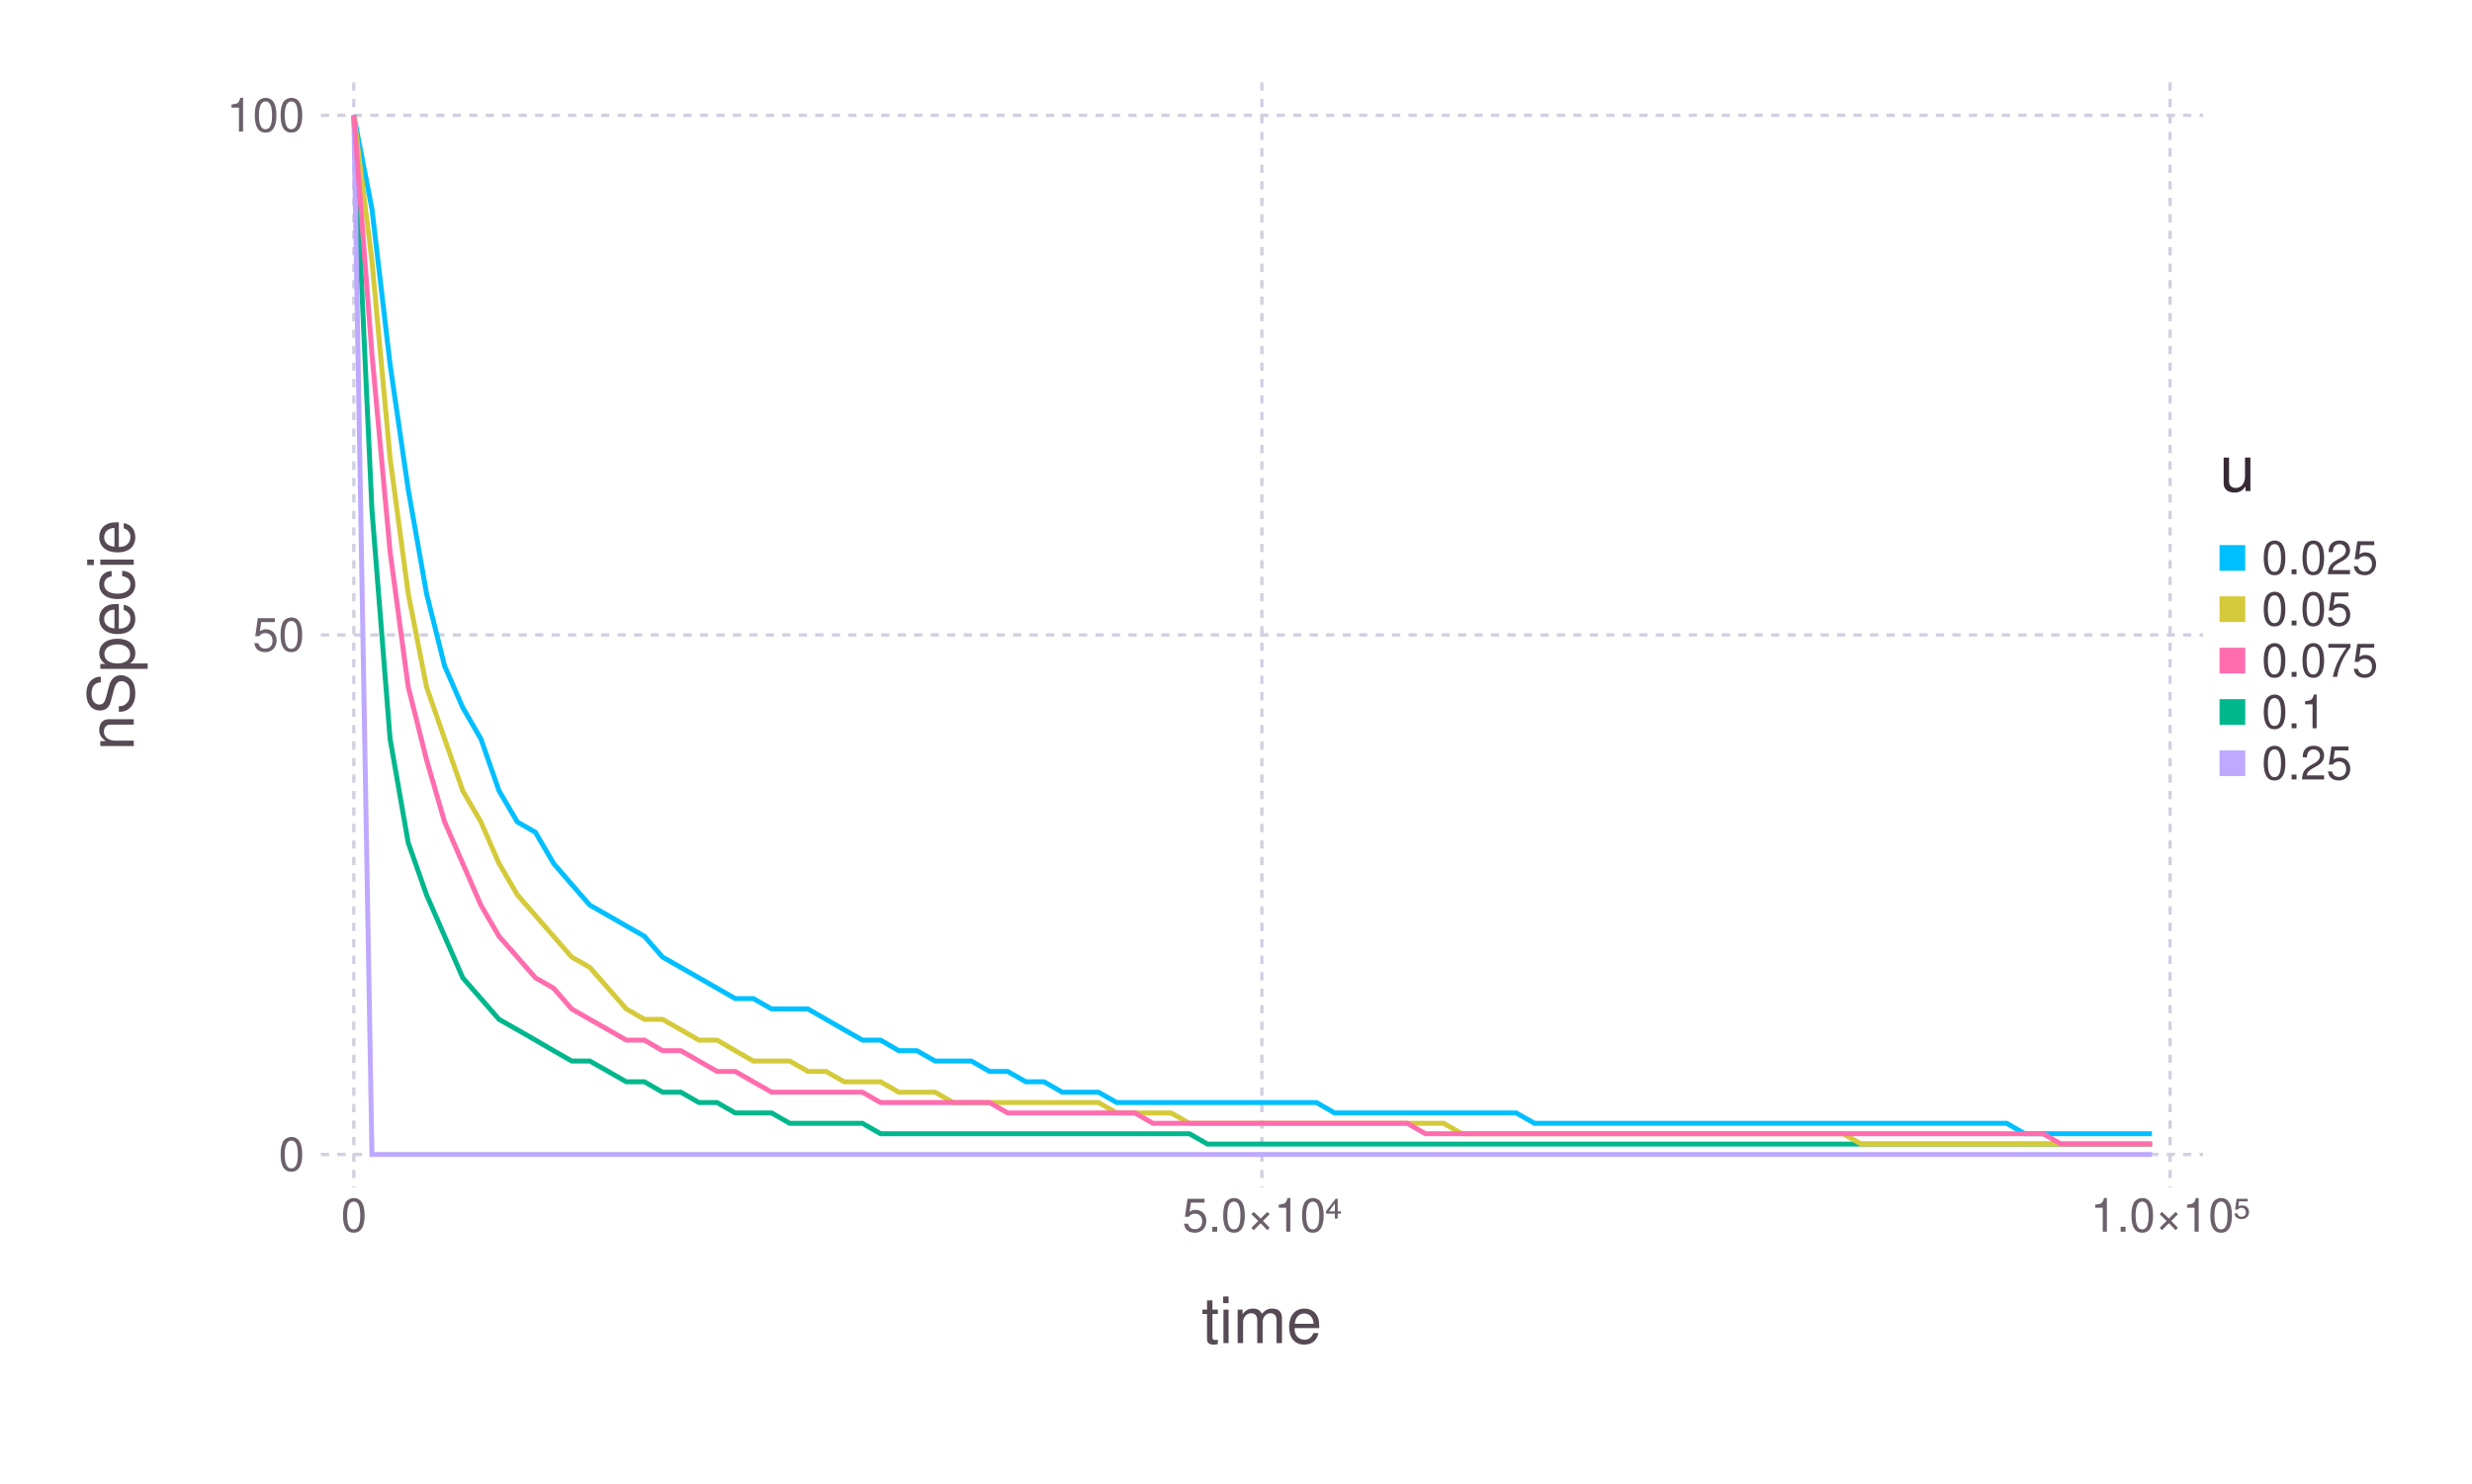
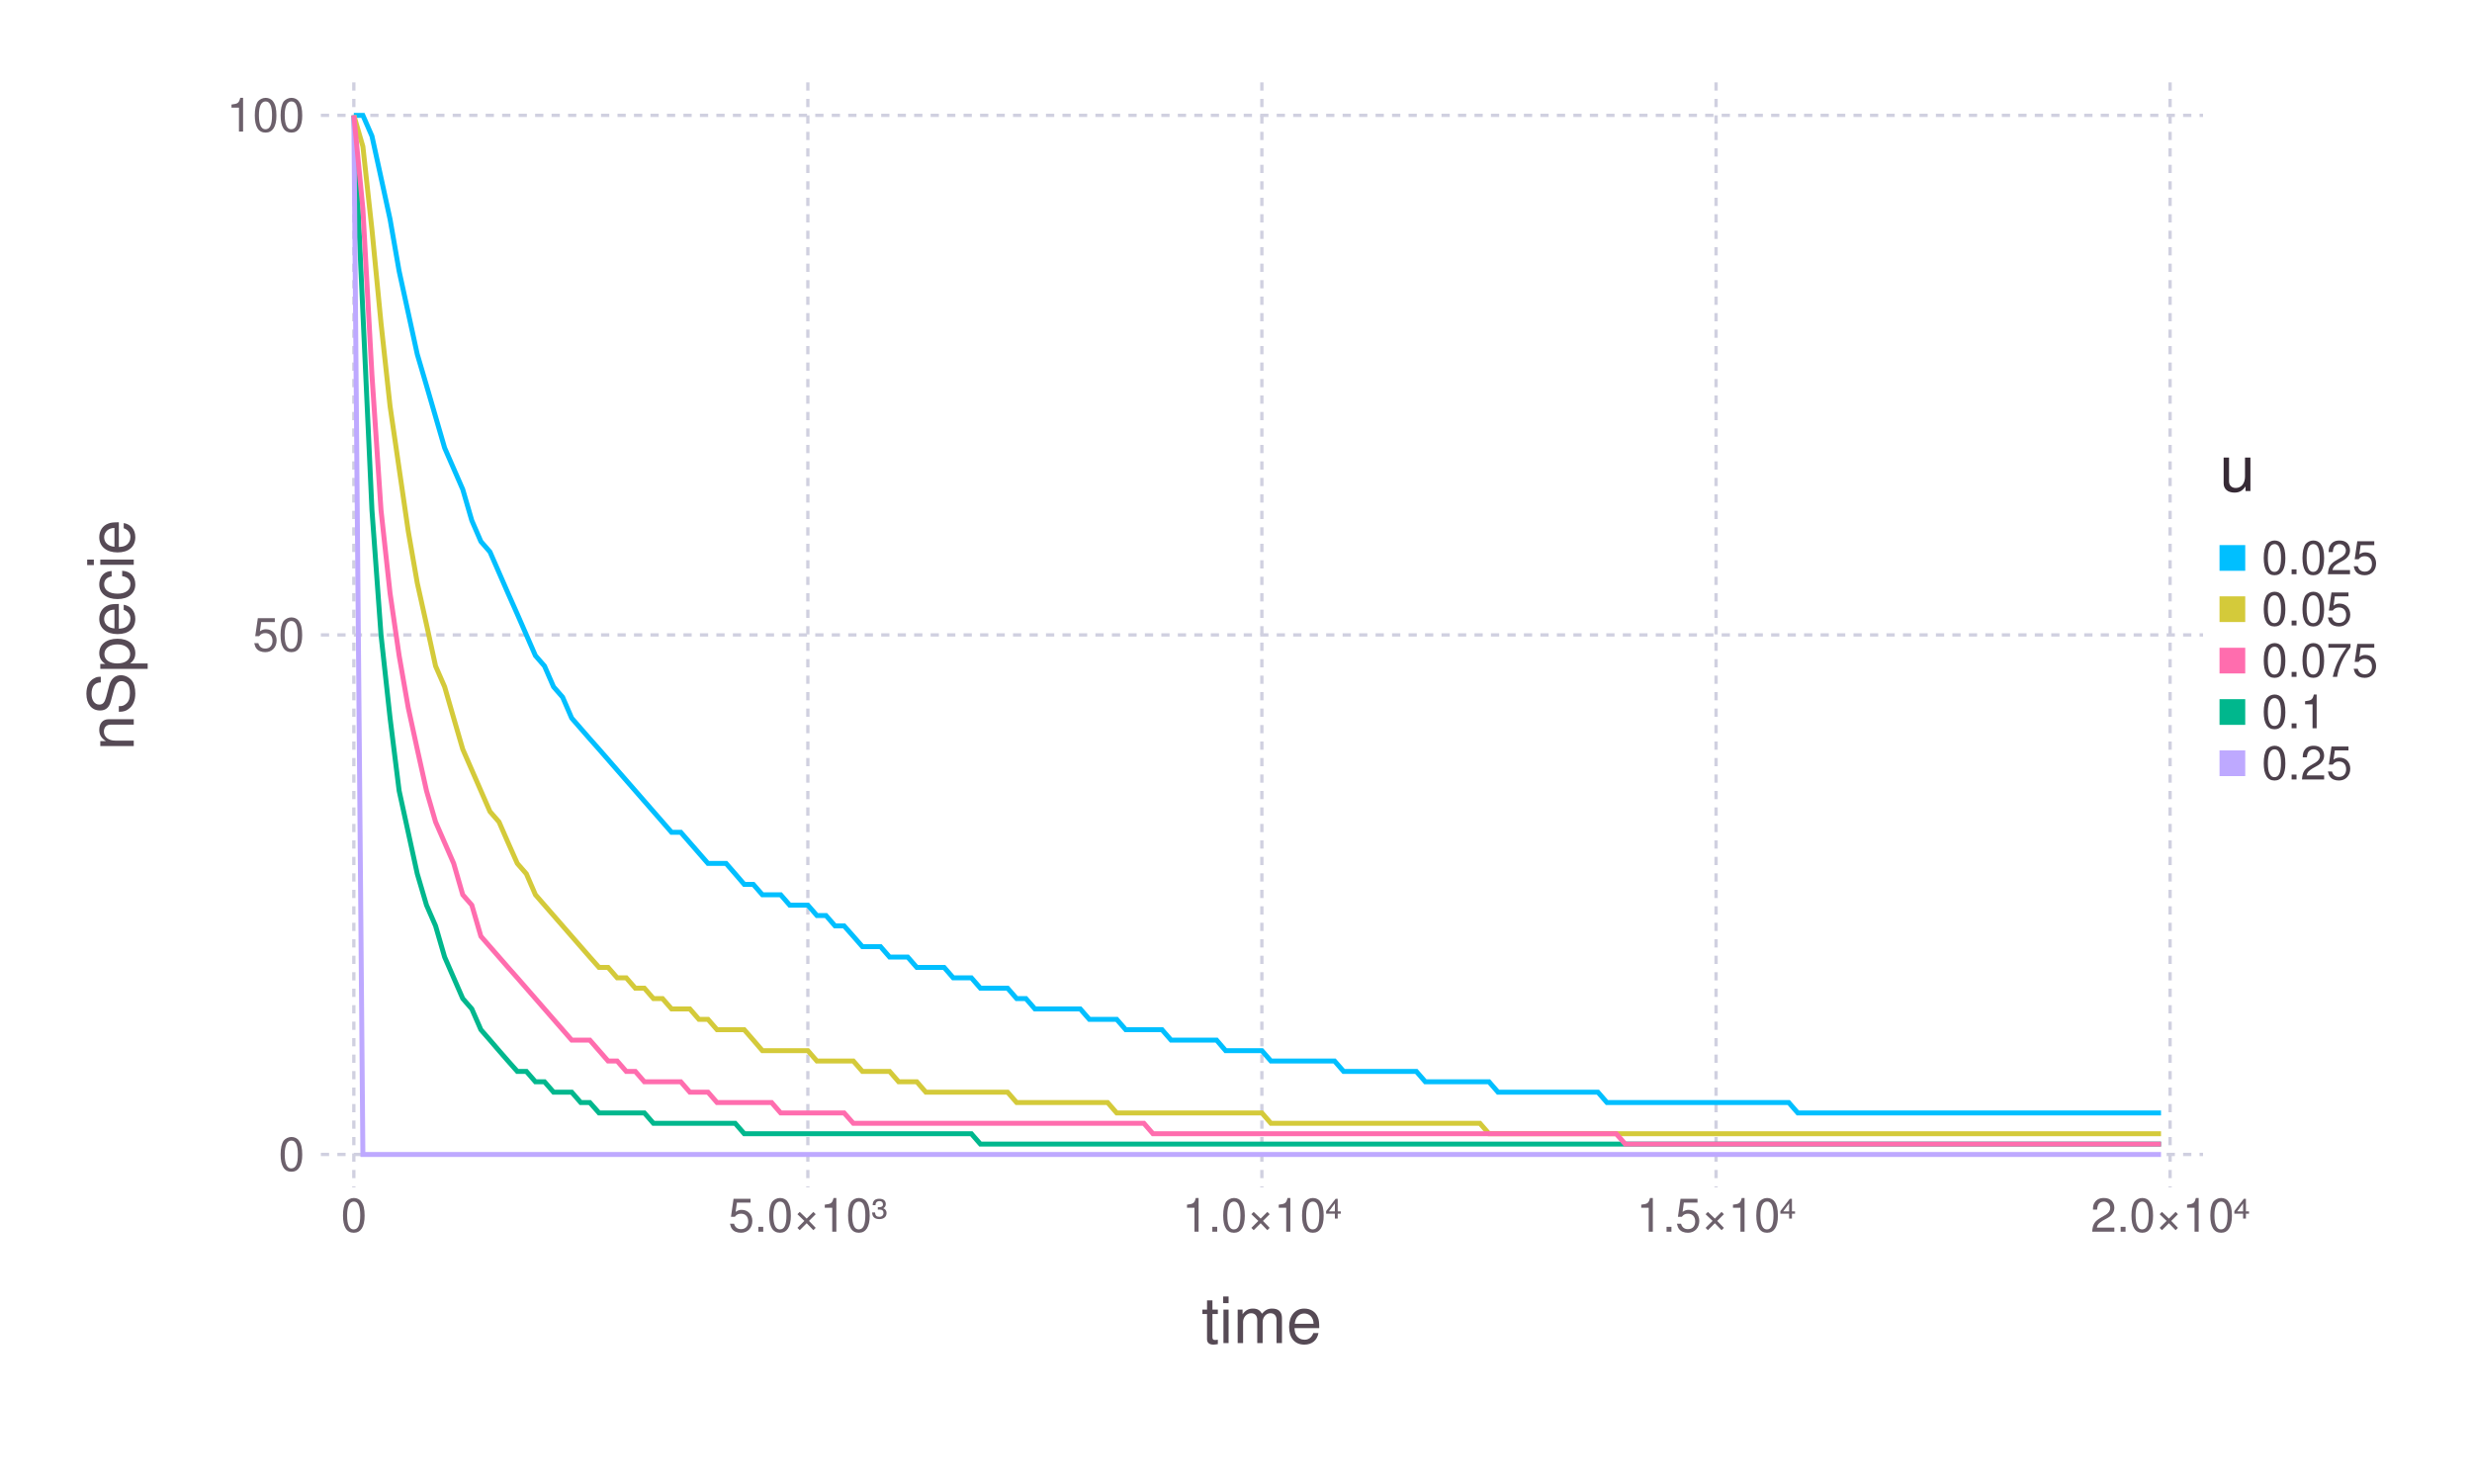
<svg xmlns="http://www.w3.org/2000/svg" version="1.2" width="150mm" height="90mm" viewBox="0 0 150 90" stroke="none" fill="#000000" stroke-width="0.3" font-size="3.88">
-   <g class="plotroot xscalable yscalable" id="img-c8015665-1">
-     <g font-size="3.88" font-family="'PT Sans','Helvetica Neue','Helvetica',sans-serif" fill="#564A55" stroke="#000000" stroke-opacity="0.000" id="img-c8015665-2">
+   <g class="plotroot xscalable yscalable" id="img-fb3c9978-1">
+     <g font-size="3.88" font-family="'PT Sans','Helvetica Neue','Helvetica',sans-serif" fill="#564A55" stroke="#000000" stroke-opacity="0.000" id="img-fb3c9978-2">
      <text x="76.57" y="79.18" text-anchor="middle" dy="0.6em">time</text>
    </g>
-     <g class="guide xlabels" font-size="2.82" font-family="'PT Sans Caption','Helvetica Neue','Helvetica',sans-serif" fill="#6C606B" id="img-c8015665-3">
+     <g class="guide xlabels" font-size="2.82" font-family="'PT Sans Caption','Helvetica Neue','Helvetica',sans-serif" fill="#6C606B" id="img-fb3c9978-3">
      <text x="21.47" y="73.06" text-anchor="middle" dy="0.6em">0</text>
-       <text x="76.57" y="73.06" text-anchor="middle" dy="0.6em">5.0×10⁴</text>
-       <text x="131.68" y="73.06" text-anchor="middle" dy="0.6em">1.0×10⁵</text>
+       <text x="49.02" y="73.06" text-anchor="middle" dy="0.6em">5.0×10³</text>
+       <text x="76.57" y="73.06" text-anchor="middle" dy="0.6em">1.0×10⁴</text>
+       <text x="104.13" y="73.06" text-anchor="middle" dy="0.6em">1.5×10⁴</text>
+       <text x="131.68" y="73.06" text-anchor="middle" dy="0.6em">2.0×10⁴</text>
    </g>
-     <g class="guide colorkey" id="img-c8015665-4">
-       <g fill="#4C404B" font-size="2.82" font-family="'PT Sans','Helvetica Neue','Helvetica',sans-serif" id="img-c8015665-5">
-         <text x="137.24" y="33.86" dy="0.35em" id="img-c8015665-6" class="color_0.025">0.025</text>
-         <text x="137.24" y="36.97" dy="0.35em" id="img-c8015665-7" class="color_0.05">0.05</text>
-         <text x="137.24" y="40.09" dy="0.35em" id="img-c8015665-8" class="color_0.075">0.075</text>
-         <text x="137.24" y="43.21" dy="0.35em" id="img-c8015665-9" class="color_0.1">0.1</text>
-         <text x="137.24" y="46.32" dy="0.35em" id="img-c8015665-10" class="color_0.25">0.25</text>
+     <g class="guide colorkey" id="img-fb3c9978-4">
+       <g fill="#4C404B" font-size="2.82" font-family="'PT Sans','Helvetica Neue','Helvetica',sans-serif" id="img-fb3c9978-5">
+         <text x="137.24" y="33.86" dy="0.35em" id="img-fb3c9978-6" class="color_0.025">0.025</text>
+         <text x="137.24" y="36.97" dy="0.35em" id="img-fb3c9978-7" class="color_0.05">0.05</text>
+         <text x="137.24" y="40.09" dy="0.35em" id="img-fb3c9978-8" class="color_0.075">0.075</text>
+         <text x="137.24" y="43.21" dy="0.35em" id="img-fb3c9978-9" class="color_0.1">0.1</text>
+         <text x="137.24" y="46.32" dy="0.35em" id="img-fb3c9978-10" class="color_0.25">0.25</text>
      </g>
-       <g stroke="#000000" stroke-opacity="0.000" id="img-c8015665-11">
-         <rect x="134.68" y="33.08" width="1.56" height="1.56" id="img-c8015665-12" fill="#00BFFF" class="color_0.025" />
-         <rect x="134.68" y="36.19" width="1.56" height="1.56" id="img-c8015665-13" fill="#D4CA3A" class="color_0.05" />
-         <rect x="134.68" y="39.31" width="1.56" height="1.56" id="img-c8015665-14" fill="#FF6DAE" class="color_0.075" />
-         <rect x="134.68" y="42.43" width="1.56" height="1.56" id="img-c8015665-15" fill="#00B78D" class="color_0.1" />
-         <rect x="134.68" y="45.54" width="1.56" height="1.56" id="img-c8015665-16" fill="#BEA9FF" class="color_0.25" />
+       <g stroke="#000000" stroke-opacity="0.000" id="img-fb3c9978-11">
+         <rect x="134.68" y="33.08" width="1.56" height="1.56" id="img-fb3c9978-12" fill="#00BFFF" class="color_0.025" />
+         <rect x="134.68" y="36.19" width="1.56" height="1.56" id="img-fb3c9978-13" fill="#D4CA3A" class="color_0.05" />
+         <rect x="134.68" y="39.31" width="1.56" height="1.56" id="img-fb3c9978-14" fill="#FF6DAE" class="color_0.075" />
+         <rect x="134.68" y="42.43" width="1.56" height="1.56" id="img-fb3c9978-15" fill="#00B78D" class="color_0.1" />
+         <rect x="134.68" y="45.54" width="1.56" height="1.56" id="img-fb3c9978-16" fill="#BEA9FF" class="color_0.25" />
      </g>
-       <g fill="#362A35" font-size="3.88" font-family="'PT Sans','Helvetica Neue','Helvetica',sans-serif" stroke="#000000" stroke-opacity="0.000" id="img-c8015665-17">
-         <text x="134.68" y="29.8" id="img-c8015665-18">u</text>
+       <g fill="#362A35" font-size="3.88" font-family="'PT Sans','Helvetica Neue','Helvetica',sans-serif" stroke="#000000" stroke-opacity="0.000" id="img-fb3c9978-17">
+         <text x="134.68" y="29.8" id="img-fb3c9978-18">u</text>
      </g>
    </g>
-     <g clip-path="url(#img-c8015665-19)">
-       <g id="img-c8015665-20">
-         <g pointer-events="visible" opacity="1" fill="#000000" fill-opacity="0.000" stroke="#000000" stroke-opacity="0.000" class="guide background" id="img-c8015665-21">
-           <rect x="19.47" y="5" width="114.21" height="67.06" id="img-c8015665-22" />
+     <g clip-path="url(#img-fb3c9978-19)">
+       <g id="img-fb3c9978-20">
+         <g pointer-events="visible" opacity="1" fill="#000000" fill-opacity="0.000" stroke="#000000" stroke-opacity="0.000" class="guide background" id="img-fb3c9978-21">
+           <rect x="19.47" y="5" width="114.21" height="67.06" id="img-fb3c9978-22" />
        </g>
-         <g class="guide ygridlines xfixed" stroke-dasharray="0.5,0.5" stroke-width="0.2" stroke="#D0D0E0" id="img-c8015665-23">
-           <path fill="none" d="M19.47,70.06 L 133.68 70.06" id="img-c8015665-24" />
-           <path fill="none" d="M19.47,38.53 L 133.68 38.53" id="img-c8015665-25" />
-           <path fill="none" d="M19.47,7 L 133.68 7" id="img-c8015665-26" />
+         <g class="guide ygridlines xfixed" stroke-dasharray="0.5,0.5" stroke-width="0.2" stroke="#D0D0E0" id="img-fb3c9978-23">
+           <path fill="none" d="M19.47,70.06 L 133.68 70.06" id="img-fb3c9978-24" />
+           <path fill="none" d="M19.47,38.53 L 133.68 38.53" id="img-fb3c9978-25" />
+           <path fill="none" d="M19.47,7 L 133.68 7" id="img-fb3c9978-26" />
        </g>
-         <g class="guide xgridlines yfixed" stroke-dasharray="0.5,0.5" stroke-width="0.2" stroke="#D0D0E0" id="img-c8015665-27">
-           <path fill="none" d="M21.47,5 L 21.47 72.06" id="img-c8015665-28" />
-           <path fill="none" d="M76.57,5 L 76.57 72.06" id="img-c8015665-29" />
-           <path fill="none" d="M131.68,5 L 131.68 72.06" id="img-c8015665-30" />
+         <g class="guide xgridlines yfixed" stroke-dasharray="0.5,0.5" stroke-width="0.2" stroke="#D0D0E0" id="img-fb3c9978-27">
+           <path fill="none" d="M21.47,5 L 21.47 72.06" id="img-fb3c9978-28" />
+           <path fill="none" d="M49.02,5 L 49.02 72.06" id="img-fb3c9978-29" />
+           <path fill="none" d="M76.57,5 L 76.57 72.06" id="img-fb3c9978-30" />
+           <path fill="none" d="M104.13,5 L 104.13 72.06" id="img-fb3c9978-31" />
+           <path fill="none" d="M131.68,5 L 131.68 72.06" id="img-fb3c9978-32" />
        </g>
-         <g class="plotpanel" id="img-c8015665-31">
-           <g stroke-width="0.3" fill="#000000" fill-opacity="0.000" stroke-dasharray="none" id="img-c8015665-32">
-             <path fill="none" d="M21.47,7 L 22.57 30.96 23.67 44.84 24.77 51.14 25.88 54.3 26.98 56.82 28.08 59.34 29.18 60.6 30.28 61.86 31.39 62.49 32.49 63.12 33.59 63.76 34.69 64.39 35.79 64.39 36.9 65.02 38 65.65 39.1 65.65 40.2 66.28 41.31 66.28 42.41 66.91 43.51 66.91 44.61 67.54 45.71 67.54 46.82 67.54 47.92 68.17 49.02 68.17 50.12 68.17 51.22 68.17 52.33 68.17 53.43 68.8 54.53 68.8 55.63 68.8 56.74 68.8 57.84 68.8 58.94 68.8 60.04 68.8 61.14 68.8 62.25 68.8 63.35 68.8 64.45 68.8 65.55 68.8 66.65 68.8 67.76 68.8 68.86 68.8 69.96 68.8 71.06 68.8 72.17 68.8 73.27 69.43 74.37 69.43 75.47 69.43 76.57 69.43 77.68 69.43 78.78 69.43 79.88 69.43 80.98 69.43 82.08 69.43 83.19 69.43 84.29 69.43 85.39 69.43 86.49 69.43 87.6 69.43 88.7 69.43 89.8 69.43 90.9 69.43 92 69.43 93.11 69.43 94.21 69.43 95.31 69.43 96.41 69.43 97.51 69.43 98.62 69.43 99.72 69.43 100.82 69.43 101.92 69.43 103.02 69.43 104.13 69.43 105.23 69.43 106.33 69.43 107.43 69.43 108.54 69.43 109.64 69.43 110.74 69.43 111.84 69.43 112.94 69.43 114.05 69.43 115.15 69.43 116.25 69.43 117.35 69.43 118.45 69.43 119.56 69.43 120.66 69.43 121.76 69.43 122.86 69.43 123.97 69.43 125.07 69.43 126.17 69.43 127.27 69.43 128.37 69.43 129.48 69.43 130.58 69.43" id="img-c8015665-33" stroke="#00B78D" class="geometry color_0.1" />
-             <path fill="none" d="M21.47,7 L 22.57 12.68 23.67 22.13 24.77 29.7 25.88 36.01 26.98 40.42 28.08 42.94 29.18 44.84 30.28 47.99 31.39 49.88 32.49 50.51 33.59 52.4 34.69 53.67 35.79 54.93 36.9 55.56 38 56.19 39.1 56.82 40.2 58.08 41.31 58.71 42.41 59.34 43.51 59.97 44.61 60.6 45.71 60.6 46.82 61.23 47.92 61.23 49.02 61.23 50.12 61.86 51.22 62.49 52.33 63.12 53.43 63.12 54.53 63.76 55.63 63.76 56.74 64.39 57.84 64.39 58.94 64.39 60.04 65.02 61.14 65.02 62.25 65.65 63.35 65.65 64.45 66.28 65.55 66.28 66.65 66.28 67.76 66.91 68.86 66.91 69.96 66.91 71.06 66.91 72.17 66.91 73.27 66.91 74.37 66.91 75.47 66.91 76.57 66.91 77.68 66.91 78.78 66.91 79.88 66.91 80.98 67.54 82.08 67.54 83.19 67.54 84.29 67.54 85.39 67.54 86.49 67.54 87.6 67.54 88.7 67.54 89.8 67.54 90.9 67.54 92 67.54 93.11 68.17 94.21 68.17 95.31 68.17 96.41 68.17 97.51 68.17 98.62 68.17 99.72 68.17 100.82 68.17 101.92 68.17 103.02 68.17 104.13 68.17 105.23 68.17 106.33 68.17 107.43 68.17 108.54 68.17 109.64 68.17 110.74 68.17 111.84 68.17 112.94 68.17 114.05 68.17 115.15 68.17 116.25 68.17 117.35 68.17 118.45 68.17 119.56 68.17 120.66 68.17 121.76 68.17 122.86 68.8 123.97 68.8 125.07 68.8 126.17 68.8 127.27 68.8 128.37 68.8 129.48 68.8 130.58 68.8" id="img-c8015665-34" stroke="#00BFFF" class="geometry color_0.025" />
-             <path fill="none" d="M21.47,7 L 22.57 70.06 23.67 70.06 24.77 70.06 25.88 70.06 26.98 70.06 28.08 70.06 29.18 70.06 30.28 70.06 31.39 70.06 32.49 70.06 33.59 70.06 34.69 70.06 35.79 70.06 36.9 70.06 38 70.06 39.1 70.06 40.2 70.06 41.31 70.06 42.41 70.06 43.51 70.06 44.61 70.06 45.71 70.06 46.82 70.06 47.92 70.06 49.02 70.06 50.12 70.06 51.22 70.06 52.33 70.06 53.43 70.06 54.53 70.06 55.63 70.06 56.74 70.06 57.84 70.06 58.94 70.06 60.04 70.06 61.14 70.06 62.25 70.06 63.35 70.06 64.45 70.06 65.55 70.06 66.65 70.06 67.76 70.06 68.86 70.06 69.96 70.06 71.06 70.06 72.17 70.06 73.27 70.06 74.37 70.06 75.47 70.06 76.57 70.06 77.68 70.06 78.78 70.06 79.88 70.06 80.98 70.06 82.08 70.06 83.19 70.06 84.29 70.06 85.39 70.06 86.49 70.06 87.6 70.06 88.7 70.06 89.8 70.06 90.9 70.06 92 70.06 93.11 70.06 94.21 70.06 95.31 70.06 96.41 70.06 97.51 70.06 98.62 70.06 99.72 70.06 100.82 70.06 101.92 70.06 103.02 70.06 104.13 70.06 105.23 70.06 106.33 70.06 107.43 70.06 108.54 70.06 109.64 70.06 110.74 70.06 111.84 70.06 112.94 70.06 114.05 70.06 115.15 70.06 116.25 70.06 117.35 70.06 118.45 70.06 119.56 70.06 120.66 70.06 121.76 70.06 122.86 70.06 123.97 70.06 125.07 70.06 126.17 70.06 127.27 70.06 128.37 70.06 129.48 70.06 130.58 70.06" id="img-c8015665-35" stroke="#BEA9FF" class="geometry color_0.25" />
-             <path fill="none" d="M21.47,7 L 22.57 15.83 23.67 27.81 24.77 36.01 25.88 41.68 26.98 44.84 28.08 47.99 29.18 49.88 30.28 52.4 31.39 54.3 32.49 55.56 33.59 56.82 34.69 58.08 35.79 58.71 36.9 59.97 38 61.23 39.1 61.86 40.2 61.86 41.31 62.49 42.41 63.12 43.51 63.12 44.61 63.76 45.71 64.39 46.82 64.39 47.92 64.39 49.02 65.02 50.12 65.02 51.22 65.65 52.33 65.65 53.43 65.65 54.53 66.28 55.63 66.28 56.74 66.28 57.84 66.91 58.94 66.91 60.04 66.91 61.14 66.91 62.25 66.91 63.35 66.91 64.45 66.91 65.55 66.91 66.65 66.91 67.76 67.54 68.86 67.54 69.96 67.54 71.06 67.54 72.17 68.17 73.27 68.17 74.37 68.17 75.47 68.17 76.57 68.17 77.68 68.17 78.78 68.17 79.88 68.17 80.98 68.17 82.08 68.17 83.19 68.17 84.29 68.17 85.39 68.17 86.49 68.17 87.6 68.17 88.7 68.8 89.8 68.8 90.9 68.8 92 68.8 93.11 68.8 94.21 68.8 95.31 68.8 96.41 68.8 97.51 68.8 98.62 68.8 99.72 68.8 100.82 68.8 101.92 68.8 103.02 68.8 104.13 68.8 105.23 68.8 106.33 68.8 107.43 68.8 108.54 68.8 109.64 68.8 110.74 68.8 111.84 68.8 112.94 69.43 114.05 69.43 115.15 69.43 116.25 69.43 117.35 69.43 118.45 69.43 119.56 69.43 120.66 69.43 121.76 69.43 122.86 69.43 123.97 69.43 125.07 69.43 126.17 69.43 127.27 69.43 128.37 69.43 129.48 69.43 130.58 69.43" id="img-c8015665-36" stroke="#D4CA3A" class="geometry color_0.05" />
-             <path fill="none" d="M21.47,7 L 22.57 21.5 23.67 33.49 24.77 41.68 25.88 46.1 26.98 49.88 28.08 52.4 29.18 54.93 30.28 56.82 31.39 58.08 32.49 59.34 33.59 59.97 34.69 61.23 35.79 61.86 36.9 62.49 38 63.12 39.1 63.12 40.2 63.76 41.31 63.76 42.41 64.39 43.51 65.02 44.61 65.02 45.71 65.65 46.82 66.28 47.92 66.28 49.02 66.28 50.12 66.28 51.22 66.28 52.33 66.28 53.43 66.91 54.53 66.91 55.63 66.91 56.74 66.91 57.84 66.91 58.94 66.91 60.04 66.91 61.14 67.54 62.25 67.54 63.35 67.54 64.45 67.54 65.55 67.54 66.65 67.54 67.76 67.54 68.86 67.54 69.96 68.17 71.06 68.17 72.17 68.17 73.27 68.17 74.37 68.17 75.47 68.17 76.57 68.17 77.68 68.17 78.78 68.17 79.88 68.17 80.98 68.17 82.08 68.17 83.19 68.17 84.29 68.17 85.39 68.17 86.49 68.8 87.6 68.8 88.7 68.8 89.8 68.8 90.9 68.8 92 68.8 93.11 68.8 94.21 68.8 95.31 68.8 96.41 68.8 97.51 68.8 98.62 68.8 99.72 68.8 100.82 68.8 101.92 68.8 103.02 68.8 104.13 68.8 105.23 68.8 106.33 68.8 107.43 68.8 108.54 68.8 109.64 68.8 110.74 68.8 111.84 68.8 112.94 68.8 114.05 68.8 115.15 68.8 116.25 68.8 117.35 68.8 118.45 68.8 119.56 68.8 120.66 68.8 121.76 68.8 122.86 68.8 123.97 68.8 125.07 69.43 126.17 69.43 127.27 69.43 128.37 69.43 129.48 69.43 130.58 69.43" id="img-c8015665-37" stroke="#FF6DAE" class="geometry color_0.075" />
+         <g class="plotpanel" id="img-fb3c9978-33">
+           <g stroke-width="0.3" fill="#000000" fill-opacity="0.000" stroke-dasharray="none" id="img-fb3c9978-34">
+             <path fill="none" d="M21.47,7 L 22.02 18.98 22.57 30.96 23.12 38.53 23.67 43.58 24.22 47.99 24.77 50.51 25.32 53.03 25.88 54.93 26.43 56.19 26.98 58.08 27.53 59.34 28.08 60.6 28.63 61.23 29.18 62.49 29.73 63.12 30.28 63.76 30.83 64.39 31.39 65.02 31.94 65.02 32.49 65.65 33.04 65.65 33.59 66.28 34.14 66.28 34.69 66.28 35.24 66.91 35.79 66.91 36.35 67.54 36.9 67.54 37.45 67.54 38 67.54 38.55 67.54 39.1 67.54 39.65 68.17 40.2 68.17 40.75 68.17 41.31 68.17 41.86 68.17 42.41 68.17 42.96 68.17 43.51 68.17 44.06 68.17 44.61 68.17 45.16 68.8 45.71 68.8 46.26 68.8 46.82 68.8 47.37 68.8 47.92 68.8 48.47 68.8 49.02 68.8 49.57 68.8 50.12 68.8 50.67 68.8 51.22 68.8 51.78 68.8 52.33 68.8 52.88 68.8 53.43 68.8 53.98 68.8 54.53 68.8 55.08 68.8 55.63 68.8 56.18 68.8 56.74 68.8 57.29 68.8 57.84 68.8 58.39 68.8 58.94 68.8 59.49 69.43 60.04 69.43 60.59 69.43 61.14 69.43 61.69 69.43 62.25 69.43 62.8 69.43 63.35 69.43 63.9 69.43 64.45 69.43 65 69.43 65.55 69.43 66.1 69.43 66.65 69.43 67.21 69.43 67.76 69.43 68.31 69.43 68.86 69.43 69.41 69.43 69.96 69.43 70.51 69.43 71.06 69.43 71.61 69.43 72.17 69.43 72.72 69.43 73.27 69.43 73.82 69.43 74.37 69.43 74.92 69.43 75.47 69.43 76.02 69.43 76.57 69.43 77.12 69.43 77.68 69.43 78.23 69.43 78.78 69.43 79.33 69.43 79.88 69.43 80.43 69.43 80.98 69.43 81.53 69.43 82.08 69.43 82.64 69.43 83.19 69.43 83.74 69.43 84.29 69.43 84.84 69.43 85.39 69.43 85.94 69.43 86.49 69.43 87.04 69.43 87.59 69.43 88.15 69.43 88.7 69.43 89.25 69.43 89.8 69.43 90.35 69.43 90.9 69.43 91.45 69.43 92 69.43 92.55 69.43 93.11 69.43 93.66 69.43 94.21 69.43 94.76 69.43 95.31 69.43 95.86 69.43 96.41 69.43 96.96 69.43 97.51 69.43 98.07 69.43 98.62 69.43 99.17 69.43 99.72 69.43 100.27 69.43 100.82 69.43 101.37 69.43 101.92 69.43 102.47 69.43 103.02 69.43 103.58 69.43 104.13 69.43 104.68 69.43 105.23 69.43 105.78 69.43 106.33 69.43 106.88 69.43 107.43 69.43 107.98 69.43 108.54 69.43 109.09 69.43 109.64 69.43 110.19 69.43 110.74 69.43 111.29 69.43 111.84 69.43 112.39 69.43 112.94 69.43 113.5 69.43 114.05 69.43 114.6 69.43 115.15 69.43 115.7 69.43 116.25 69.43 116.8 69.43 117.35 69.43 117.9 69.43 118.45 69.43 119.01 69.43 119.56 69.43 120.11 69.43 120.66 69.43 121.21 69.43 121.76 69.43 122.31 69.43 122.86 69.43 123.41 69.43 123.97 69.43 124.52 69.43 125.07 69.43 125.62 69.43 126.17 69.43 126.72 69.43 127.27 69.43 127.82 69.43 128.37 69.43 128.93 69.43 129.48 69.43 130.03 69.43 130.58 69.43 131.13 69.43" id="img-fb3c9978-35" stroke="#00B78D" class="geometry color_0.1" />
+             <path fill="none" d="M21.47,7 L 22.02 7 22.57 8.26 23.12 10.78 23.67 13.31 24.22 16.46 24.77 18.98 25.32 21.5 25.88 23.4 26.43 25.29 26.98 27.18 27.53 28.44 28.08 29.7 28.63 31.59 29.18 32.86 29.73 33.49 30.28 34.75 30.83 36.01 31.39 37.27 31.94 38.53 32.49 39.79 33.04 40.42 33.59 41.68 34.14 42.31 34.69 43.58 35.24 44.21 35.79 44.84 36.35 45.47 36.9 46.1 37.45 46.73 38 47.36 38.55 47.99 39.1 48.62 39.65 49.25 40.2 49.88 40.75 50.51 41.31 50.51 41.86 51.14 42.41 51.77 42.96 52.4 43.51 52.4 44.06 52.4 44.61 53.03 45.16 53.67 45.71 53.67 46.26 54.3 46.82 54.3 47.37 54.3 47.92 54.93 48.47 54.93 49.02 54.93 49.57 55.56 50.12 55.56 50.67 56.19 51.22 56.19 51.78 56.82 52.33 57.45 52.88 57.45 53.43 57.45 53.98 58.08 54.53 58.08 55.08 58.08 55.63 58.71 56.18 58.71 56.74 58.71 57.29 58.71 57.84 59.34 58.39 59.34 58.94 59.34 59.49 59.97 60.04 59.97 60.59 59.97 61.14 59.97 61.69 60.6 62.25 60.6 62.8 61.23 63.35 61.23 63.9 61.23 64.45 61.23 65 61.23 65.55 61.23 66.1 61.86 66.65 61.86 67.21 61.86 67.76 61.86 68.31 62.49 68.86 62.49 69.41 62.49 69.96 62.49 70.51 62.49 71.06 63.12 71.61 63.12 72.17 63.12 72.72 63.12 73.27 63.12 73.82 63.12 74.37 63.76 74.92 63.76 75.47 63.76 76.02 63.76 76.57 63.76 77.12 64.39 77.68 64.39 78.23 64.39 78.78 64.39 79.33 64.39 79.88 64.39 80.43 64.39 80.98 64.39 81.53 65.02 82.08 65.02 82.64 65.02 83.19 65.02 83.74 65.02 84.29 65.02 84.84 65.02 85.39 65.02 85.94 65.02 86.49 65.65 87.04 65.65 87.59 65.65 88.15 65.65 88.7 65.65 89.25 65.65 89.8 65.65 90.35 65.65 90.9 66.28 91.45 66.28 92 66.28 92.55 66.28 93.11 66.28 93.66 66.28 94.21 66.28 94.76 66.28 95.31 66.28 95.86 66.28 96.41 66.28 96.96 66.28 97.51 66.91 98.07 66.91 98.62 66.91 99.17 66.91 99.72 66.91 100.27 66.91 100.82 66.91 101.37 66.91 101.92 66.91 102.47 66.91 103.02 66.91 103.58 66.91 104.13 66.91 104.68 66.91 105.23 66.91 105.78 66.91 106.33 66.91 106.88 66.91 107.43 66.91 107.98 66.91 108.54 66.91 109.09 67.54 109.64 67.54 110.19 67.54 110.74 67.54 111.29 67.54 111.84 67.54 112.39 67.54 112.94 67.54 113.5 67.54 114.05 67.54 114.6 67.54 115.15 67.54 115.7 67.54 116.25 67.54 116.8 67.54 117.35 67.54 117.9 67.54 118.45 67.54 119.01 67.54 119.56 67.54 120.11 67.54 120.66 67.54 121.21 67.54 121.76 67.54 122.31 67.54 122.86 67.54 123.41 67.54 123.97 67.54 124.52 67.54 125.07 67.54 125.62 67.54 126.17 67.54 126.72 67.54 127.27 67.54 127.82 67.54 128.37 67.54 128.93 67.54 129.48 67.54 130.03 67.54 130.58 67.54 131.13 67.54" id="img-fb3c9978-36" stroke="#00BFFF" class="geometry color_0.025" />
+             <path fill="none" d="M21.47,7 L 22.02 70.06 22.57 70.06 23.12 70.06 23.67 70.06 24.22 70.06 24.77 70.06 25.32 70.06 25.88 70.06 26.43 70.06 26.98 70.06 27.53 70.06 28.08 70.06 28.63 70.06 29.18 70.06 29.73 70.06 30.28 70.06 30.83 70.06 31.39 70.06 31.94 70.06 32.49 70.06 33.04 70.06 33.59 70.06 34.14 70.06 34.69 70.06 35.24 70.06 35.79 70.06 36.35 70.06 36.9 70.06 37.45 70.06 38 70.06 38.55 70.06 39.1 70.06 39.65 70.06 40.2 70.06 40.75 70.06 41.31 70.06 41.86 70.06 42.41 70.06 42.96 70.06 43.51 70.06 44.06 70.06 44.61 70.06 45.16 70.06 45.71 70.06 46.26 70.06 46.82 70.06 47.37 70.06 47.92 70.06 48.47 70.06 49.02 70.06 49.57 70.06 50.12 70.06 50.67 70.06 51.22 70.06 51.78 70.06 52.33 70.06 52.88 70.06 53.43 70.06 53.98 70.06 54.53 70.06 55.08 70.06 55.63 70.06 56.18 70.06 56.74 70.06 57.29 70.06 57.84 70.06 58.39 70.06 58.94 70.06 59.49 70.06 60.04 70.06 60.59 70.06 61.14 70.06 61.69 70.06 62.25 70.06 62.8 70.06 63.35 70.06 63.9 70.06 64.45 70.06 65 70.06 65.55 70.06 66.1 70.06 66.65 70.06 67.21 70.06 67.76 70.06 68.31 70.06 68.86 70.06 69.41 70.06 69.96 70.06 70.51 70.06 71.06 70.06 71.61 70.06 72.17 70.06 72.72 70.06 73.27 70.06 73.82 70.06 74.37 70.06 74.92 70.06 75.47 70.06 76.02 70.06 76.57 70.06 77.12 70.06 77.68 70.06 78.23 70.06 78.78 70.06 79.33 70.06 79.88 70.06 80.43 70.06 80.98 70.06 81.53 70.06 82.08 70.06 82.64 70.06 83.19 70.06 83.74 70.06 84.29 70.06 84.84 70.06 85.39 70.06 85.94 70.06 86.49 70.06 87.04 70.06 87.59 70.06 88.15 70.06 88.7 70.06 89.25 70.06 89.8 70.06 90.35 70.06 90.9 70.06 91.45 70.06 92 70.06 92.55 70.06 93.11 70.06 93.66 70.06 94.21 70.06 94.76 70.06 95.31 70.06 95.86 70.06 96.41 70.06 96.96 70.06 97.51 70.06 98.07 70.06 98.62 70.06 99.17 70.06 99.72 70.06 100.27 70.06 100.82 70.06 101.37 70.06 101.92 70.06 102.47 70.06 103.02 70.06 103.58 70.06 104.13 70.06 104.68 70.06 105.23 70.06 105.78 70.06 106.33 70.06 106.88 70.06 107.43 70.06 107.98 70.06 108.54 70.06 109.09 70.06 109.64 70.06 110.19 70.06 110.74 70.06 111.29 70.06 111.84 70.06 112.39 70.06 112.94 70.06 113.5 70.06 114.05 70.06 114.6 70.06 115.15 70.06 115.7 70.06 116.25 70.06 116.8 70.06 117.35 70.06 117.9 70.06 118.45 70.06 119.01 70.06 119.56 70.06 120.11 70.06 120.66 70.06 121.21 70.06 121.76 70.06 122.31 70.06 122.86 70.06 123.41 70.06 123.97 70.06 124.52 70.06 125.07 70.06 125.62 70.06 126.17 70.06 126.72 70.06 127.27 70.06 127.82 70.06 128.37 70.06 128.93 70.06 129.48 70.06 130.03 70.06 130.58 70.06 131.13 70.06" id="img-fb3c9978-37" stroke="#BEA9FF" class="geometry color_0.25" />
+             <path fill="none" d="M21.47,7 L 22.02 8.89 22.57 13.94 23.12 19.61 23.67 24.66 24.22 28.44 24.77 32.22 25.32 35.38 25.88 37.9 26.43 40.42 26.98 41.68 27.53 43.58 28.08 45.47 28.63 46.73 29.18 47.99 29.73 49.25 30.28 49.88 30.83 51.14 31.39 52.4 31.94 53.03 32.49 54.3 33.04 54.93 33.59 55.56 34.14 56.19 34.69 56.82 35.24 57.45 35.79 58.08 36.35 58.71 36.9 58.71 37.45 59.34 38 59.34 38.55 59.97 39.1 59.97 39.65 60.6 40.2 60.6 40.75 61.23 41.31 61.23 41.86 61.23 42.41 61.86 42.96 61.86 43.51 62.49 44.06 62.49 44.61 62.49 45.16 62.49 45.71 63.12 46.26 63.76 46.82 63.76 47.37 63.76 47.92 63.76 48.47 63.76 49.02 63.76 49.57 64.39 50.12 64.39 50.67 64.39 51.22 64.39 51.78 64.39 52.33 65.02 52.88 65.02 53.43 65.02 53.98 65.02 54.53 65.65 55.08 65.65 55.63 65.65 56.18 66.28 56.74 66.28 57.29 66.28 57.84 66.28 58.39 66.28 58.94 66.28 59.49 66.28 60.04 66.28 60.59 66.28 61.14 66.28 61.69 66.91 62.25 66.91 62.8 66.91 63.35 66.91 63.9 66.91 64.45 66.91 65 66.91 65.55 66.91 66.1 66.91 66.65 66.91 67.21 66.91 67.76 67.54 68.31 67.54 68.86 67.54 69.41 67.54 69.96 67.54 70.51 67.54 71.06 67.54 71.61 67.54 72.17 67.54 72.72 67.54 73.27 67.54 73.82 67.54 74.37 67.54 74.92 67.54 75.47 67.54 76.02 67.54 76.57 67.54 77.12 68.17 77.68 68.17 78.23 68.17 78.78 68.17 79.33 68.17 79.88 68.17 80.43 68.17 80.98 68.17 81.53 68.17 82.08 68.17 82.64 68.17 83.19 68.17 83.74 68.17 84.29 68.17 84.84 68.17 85.39 68.17 85.94 68.17 86.49 68.17 87.04 68.17 87.59 68.17 88.15 68.17 88.7 68.17 89.25 68.17 89.8 68.17 90.35 68.8 90.9 68.8 91.45 68.8 92 68.8 92.55 68.8 93.11 68.8 93.66 68.8 94.21 68.8 94.76 68.8 95.31 68.8 95.86 68.8 96.41 68.8 96.96 68.8 97.51 68.8 98.07 68.8 98.62 68.8 99.17 68.8 99.72 68.8 100.27 68.8 100.82 68.8 101.37 68.8 101.92 68.8 102.47 68.8 103.02 68.8 103.58 68.8 104.13 68.8 104.68 68.8 105.23 68.8 105.78 68.8 106.33 68.8 106.88 68.8 107.43 68.8 107.98 68.8 108.54 68.8 109.09 68.8 109.64 68.8 110.19 68.8 110.74 68.8 111.29 68.8 111.84 68.8 112.39 68.8 112.94 68.8 113.5 68.8 114.05 68.8 114.6 68.8 115.15 68.8 115.7 68.8 116.25 68.8 116.8 68.8 117.35 68.8 117.9 68.8 118.45 68.8 119.01 68.8 119.56 68.8 120.11 68.8 120.66 68.8 121.21 68.8 121.76 68.8 122.31 68.8 122.86 68.8 123.41 68.8 123.97 68.8 124.52 68.8 125.07 68.8 125.62 68.8 126.17 68.8 126.72 68.8 127.27 68.8 127.82 68.8 128.37 68.8 128.93 68.8 129.48 68.8 130.03 68.8 130.58 68.8 131.13 68.8" id="img-fb3c9978-38" stroke="#D4CA3A" class="geometry color_0.05" />
+             <path fill="none" d="M21.47,7 L 22.02 12.68 22.57 22.77 23.12 30.96 23.67 36.01 24.22 39.79 24.77 42.94 25.32 45.47 25.88 47.99 26.43 49.88 26.98 51.14 27.53 52.4 28.08 54.3 28.63 54.93 29.18 56.82 29.73 57.45 30.28 58.08 30.83 58.71 31.39 59.34 31.94 59.97 32.49 60.6 33.04 61.23 33.59 61.86 34.14 62.49 34.69 63.12 35.24 63.12 35.79 63.12 36.35 63.76 36.9 64.39 37.45 64.39 38 65.02 38.55 65.02 39.1 65.65 39.65 65.65 40.2 65.65 40.75 65.65 41.31 65.65 41.86 66.28 42.41 66.28 42.96 66.28 43.51 66.91 44.06 66.91 44.61 66.91 45.16 66.91 45.71 66.91 46.26 66.91 46.82 66.91 47.37 67.54 47.92 67.54 48.47 67.54 49.02 67.54 49.57 67.54 50.12 67.54 50.67 67.54 51.22 67.54 51.78 68.17 52.33 68.17 52.88 68.17 53.43 68.17 53.98 68.17 54.53 68.17 55.08 68.17 55.63 68.17 56.18 68.17 56.74 68.17 57.29 68.17 57.84 68.17 58.39 68.17 58.94 68.17 59.49 68.17 60.04 68.17 60.59 68.17 61.14 68.17 61.69 68.17 62.25 68.17 62.8 68.17 63.35 68.17 63.9 68.17 64.45 68.17 65 68.17 65.55 68.17 66.1 68.17 66.65 68.17 67.21 68.17 67.76 68.17 68.31 68.17 68.86 68.17 69.41 68.17 69.96 68.8 70.51 68.8 71.06 68.8 71.61 68.8 72.17 68.8 72.72 68.8 73.27 68.8 73.82 68.8 74.37 68.8 74.92 68.8 75.47 68.8 76.02 68.8 76.57 68.8 77.12 68.8 77.68 68.8 78.23 68.8 78.78 68.8 79.33 68.8 79.88 68.8 80.43 68.8 80.98 68.8 81.53 68.8 82.08 68.8 82.64 68.8 83.19 68.8 83.74 68.8 84.29 68.8 84.84 68.8 85.39 68.8 85.94 68.8 86.49 68.8 87.04 68.8 87.59 68.8 88.15 68.8 88.7 68.8 89.25 68.8 89.8 68.8 90.35 68.8 90.9 68.8 91.45 68.8 92 68.8 92.55 68.8 93.11 68.8 93.66 68.8 94.21 68.8 94.76 68.8 95.31 68.8 95.86 68.8 96.41 68.8 96.96 68.8 97.51 68.8 98.07 68.8 98.62 69.43 99.17 69.43 99.72 69.43 100.27 69.43 100.82 69.43 101.37 69.43 101.92 69.43 102.47 69.43 103.02 69.43 103.58 69.43 104.13 69.43 104.68 69.43 105.23 69.43 105.78 69.43 106.33 69.43 106.88 69.43 107.43 69.43 107.98 69.43 108.54 69.43 109.09 69.43 109.64 69.43 110.19 69.43 110.74 69.43 111.29 69.43 111.84 69.43 112.39 69.43 112.94 69.43 113.5 69.43 114.05 69.43 114.6 69.43 115.15 69.43 115.7 69.43 116.25 69.43 116.8 69.43 117.35 69.43 117.9 69.43 118.45 69.43 119.01 69.43 119.56 69.43 120.11 69.43 120.66 69.43 121.21 69.43 121.76 69.43 122.31 69.43 122.86 69.43 123.41 69.43 123.97 69.43 124.52 69.43 125.07 69.43 125.62 69.43 126.17 69.43 126.72 69.43 127.27 69.43 127.82 69.43 128.37 69.43 128.93 69.43 129.48 69.43 130.03 69.43 130.58 69.43 131.13 69.43" id="img-fb3c9978-39" stroke="#FF6DAE" class="geometry color_0.075" />
          </g>
        </g>
      </g>
    </g>
-     <g class="guide ylabels" font-size="2.82" font-family="'PT Sans Caption','Helvetica Neue','Helvetica',sans-serif" fill="#6C606B" id="img-c8015665-38">
-       <text x="18.47" y="70.06" text-anchor="end" dy="0.35em" id="img-c8015665-39">0</text>
-       <text x="18.47" y="38.53" text-anchor="end" dy="0.35em" id="img-c8015665-40">50</text>
-       <text x="18.47" y="7" text-anchor="end" dy="0.35em" id="img-c8015665-41">100</text>
+     <g class="guide ylabels" font-size="2.82" font-family="'PT Sans Caption','Helvetica Neue','Helvetica',sans-serif" fill="#6C606B" id="img-fb3c9978-40">
+       <text x="18.47" y="70.06" text-anchor="end" dy="0.35em" id="img-fb3c9978-41">0</text>
+       <text x="18.47" y="38.53" text-anchor="end" dy="0.35em" id="img-fb3c9978-42">50</text>
+       <text x="18.47" y="7" text-anchor="end" dy="0.35em" id="img-fb3c9978-43">100</text>
    </g>
-     <g font-size="3.88" font-family="'PT Sans','Helvetica Neue','Helvetica',sans-serif" fill="#564A55" stroke="#000000" stroke-opacity="0.000" id="img-c8015665-42">
-       <text x="8.76" y="36.53" text-anchor="middle" dy="0.35em" transform="rotate(-90, 8.76, 38.53)" id="img-c8015665-43">nSpecie</text>
+     <g font-size="3.88" font-family="'PT Sans','Helvetica Neue','Helvetica',sans-serif" fill="#564A55" stroke="#000000" stroke-opacity="0.000" id="img-fb3c9978-44">
+       <text x="8.76" y="36.53" text-anchor="middle" dy="0.35em" transform="rotate(-90, 8.76, 38.53)" id="img-fb3c9978-45">nSpecie</text>
    </g>
  </g>
  <defs>
-     <clipPath id="img-c8015665-19">
+     <clipPath id="img-fb3c9978-19">
      <path d="M19.47,5 L 133.68 5 133.68 72.06 19.47 72.06" />
    </clipPath>
  </defs>
</svg>
